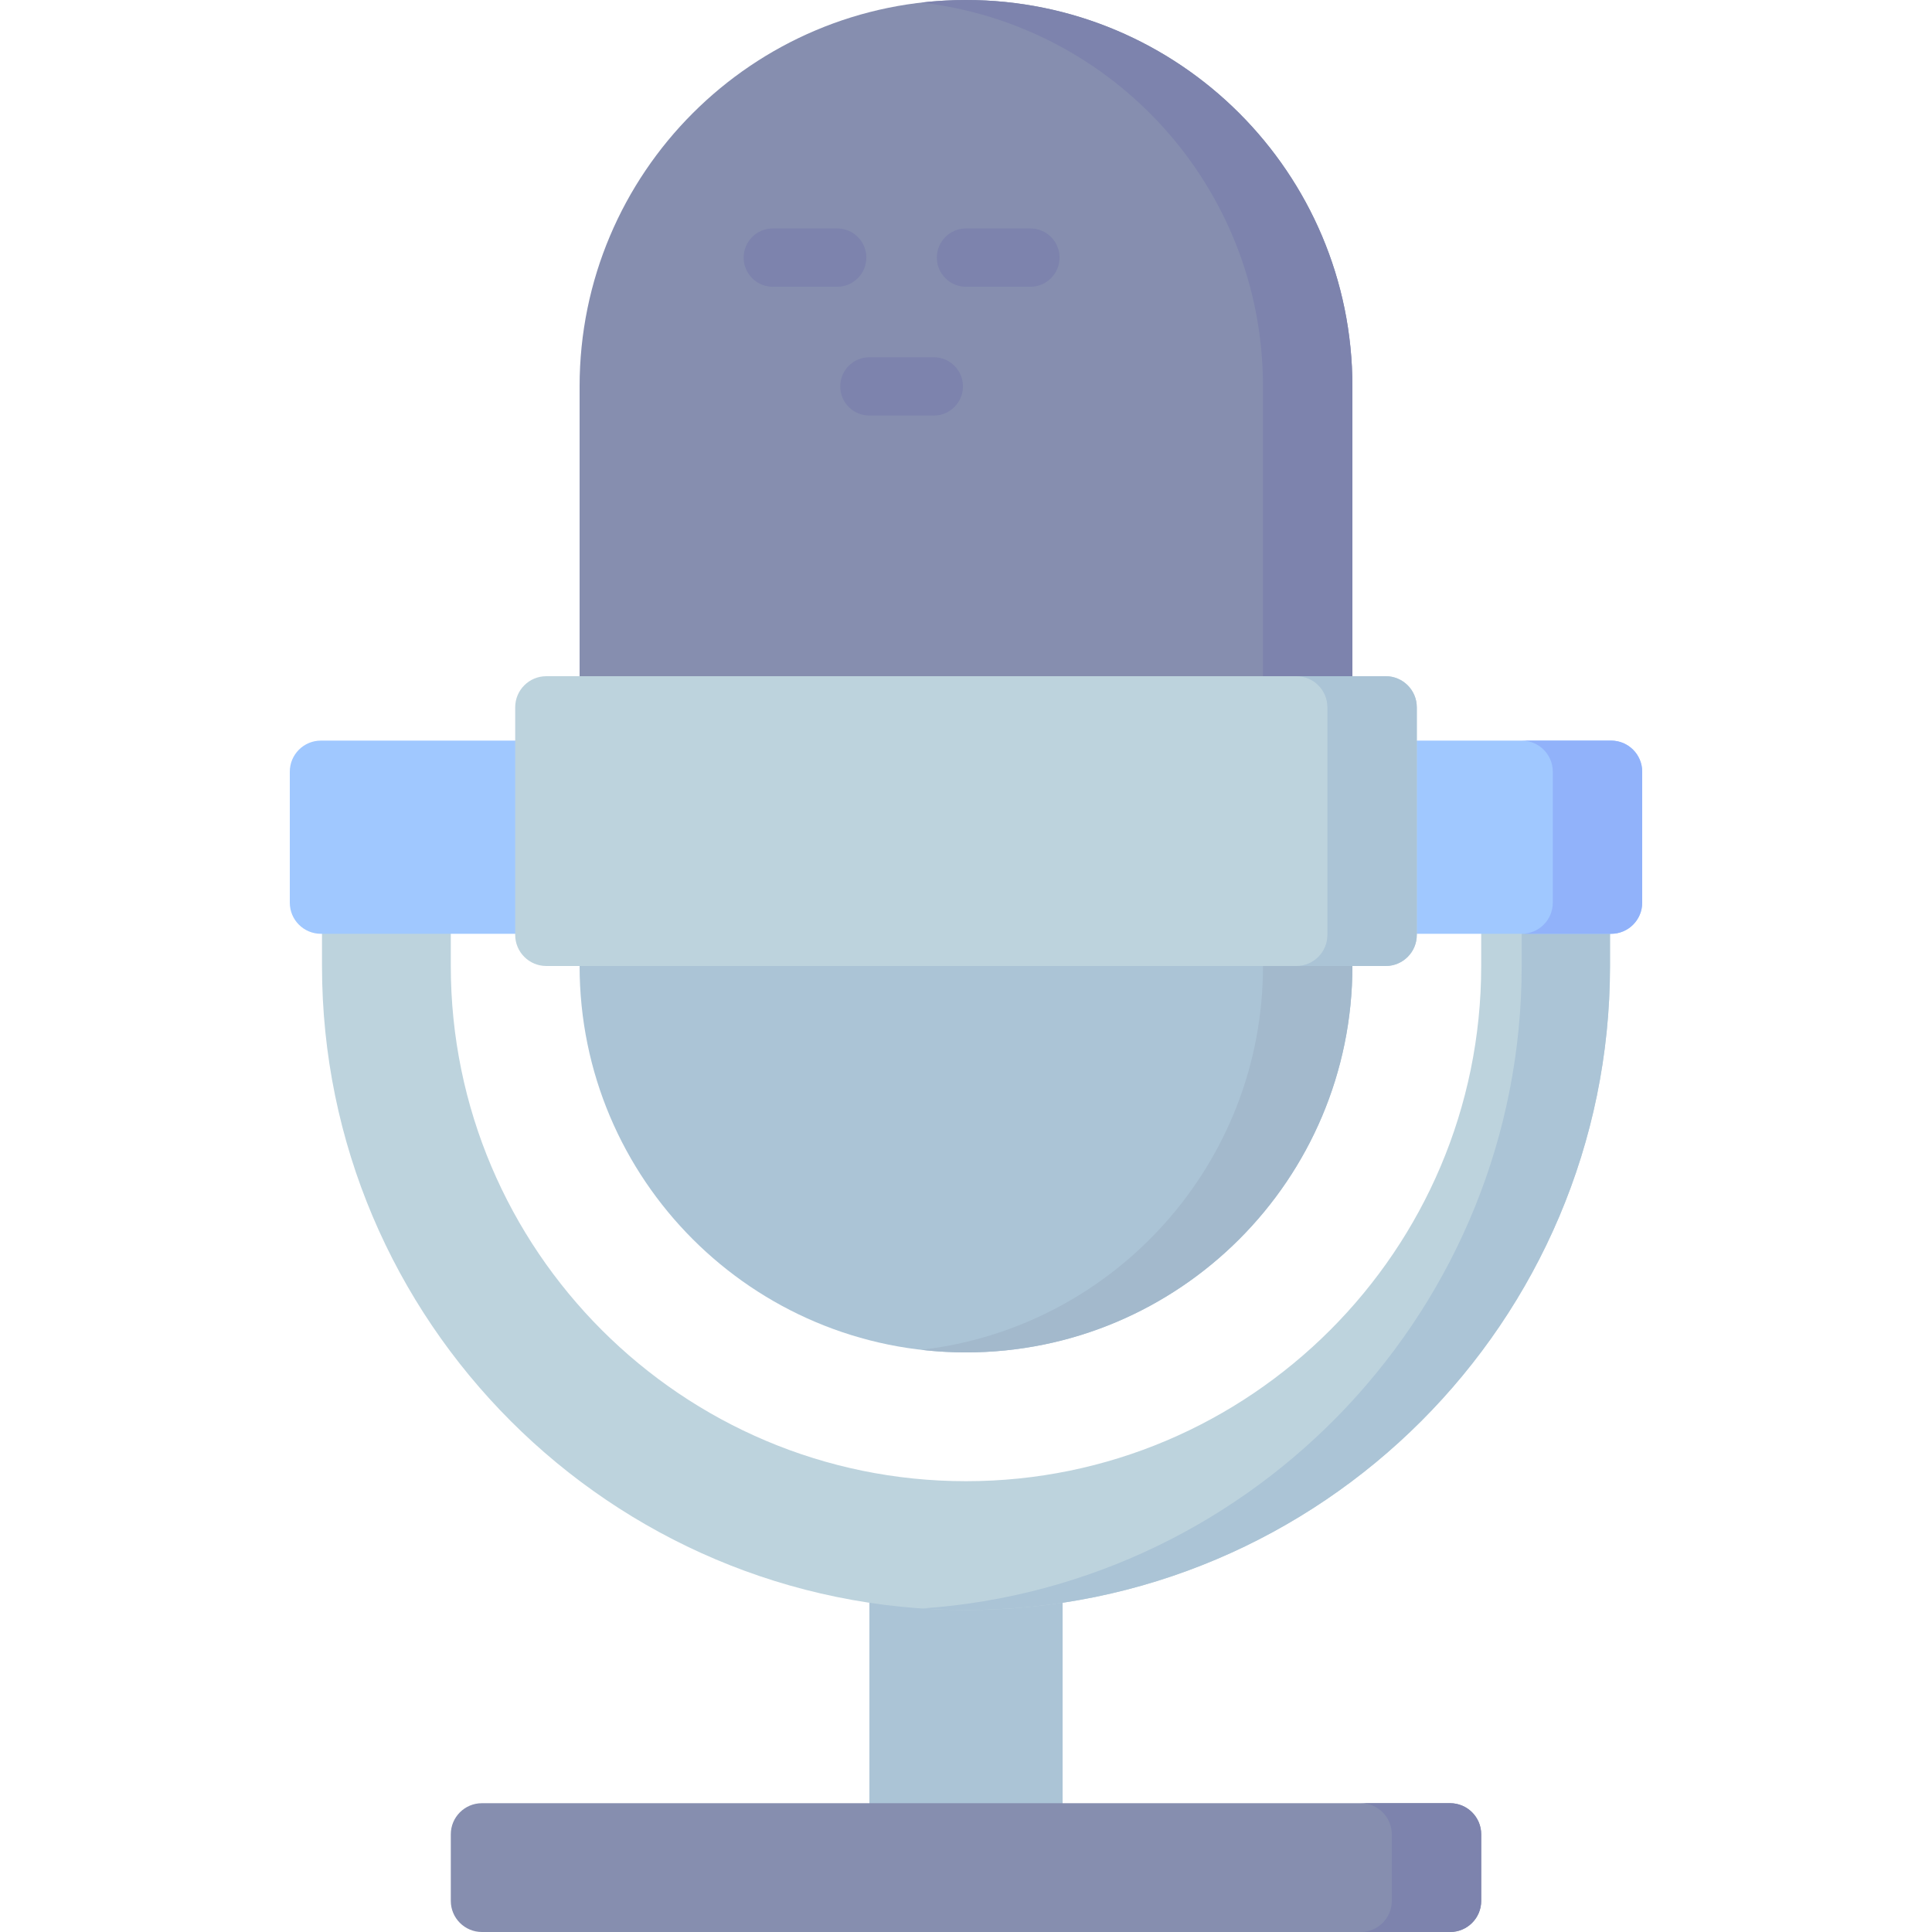
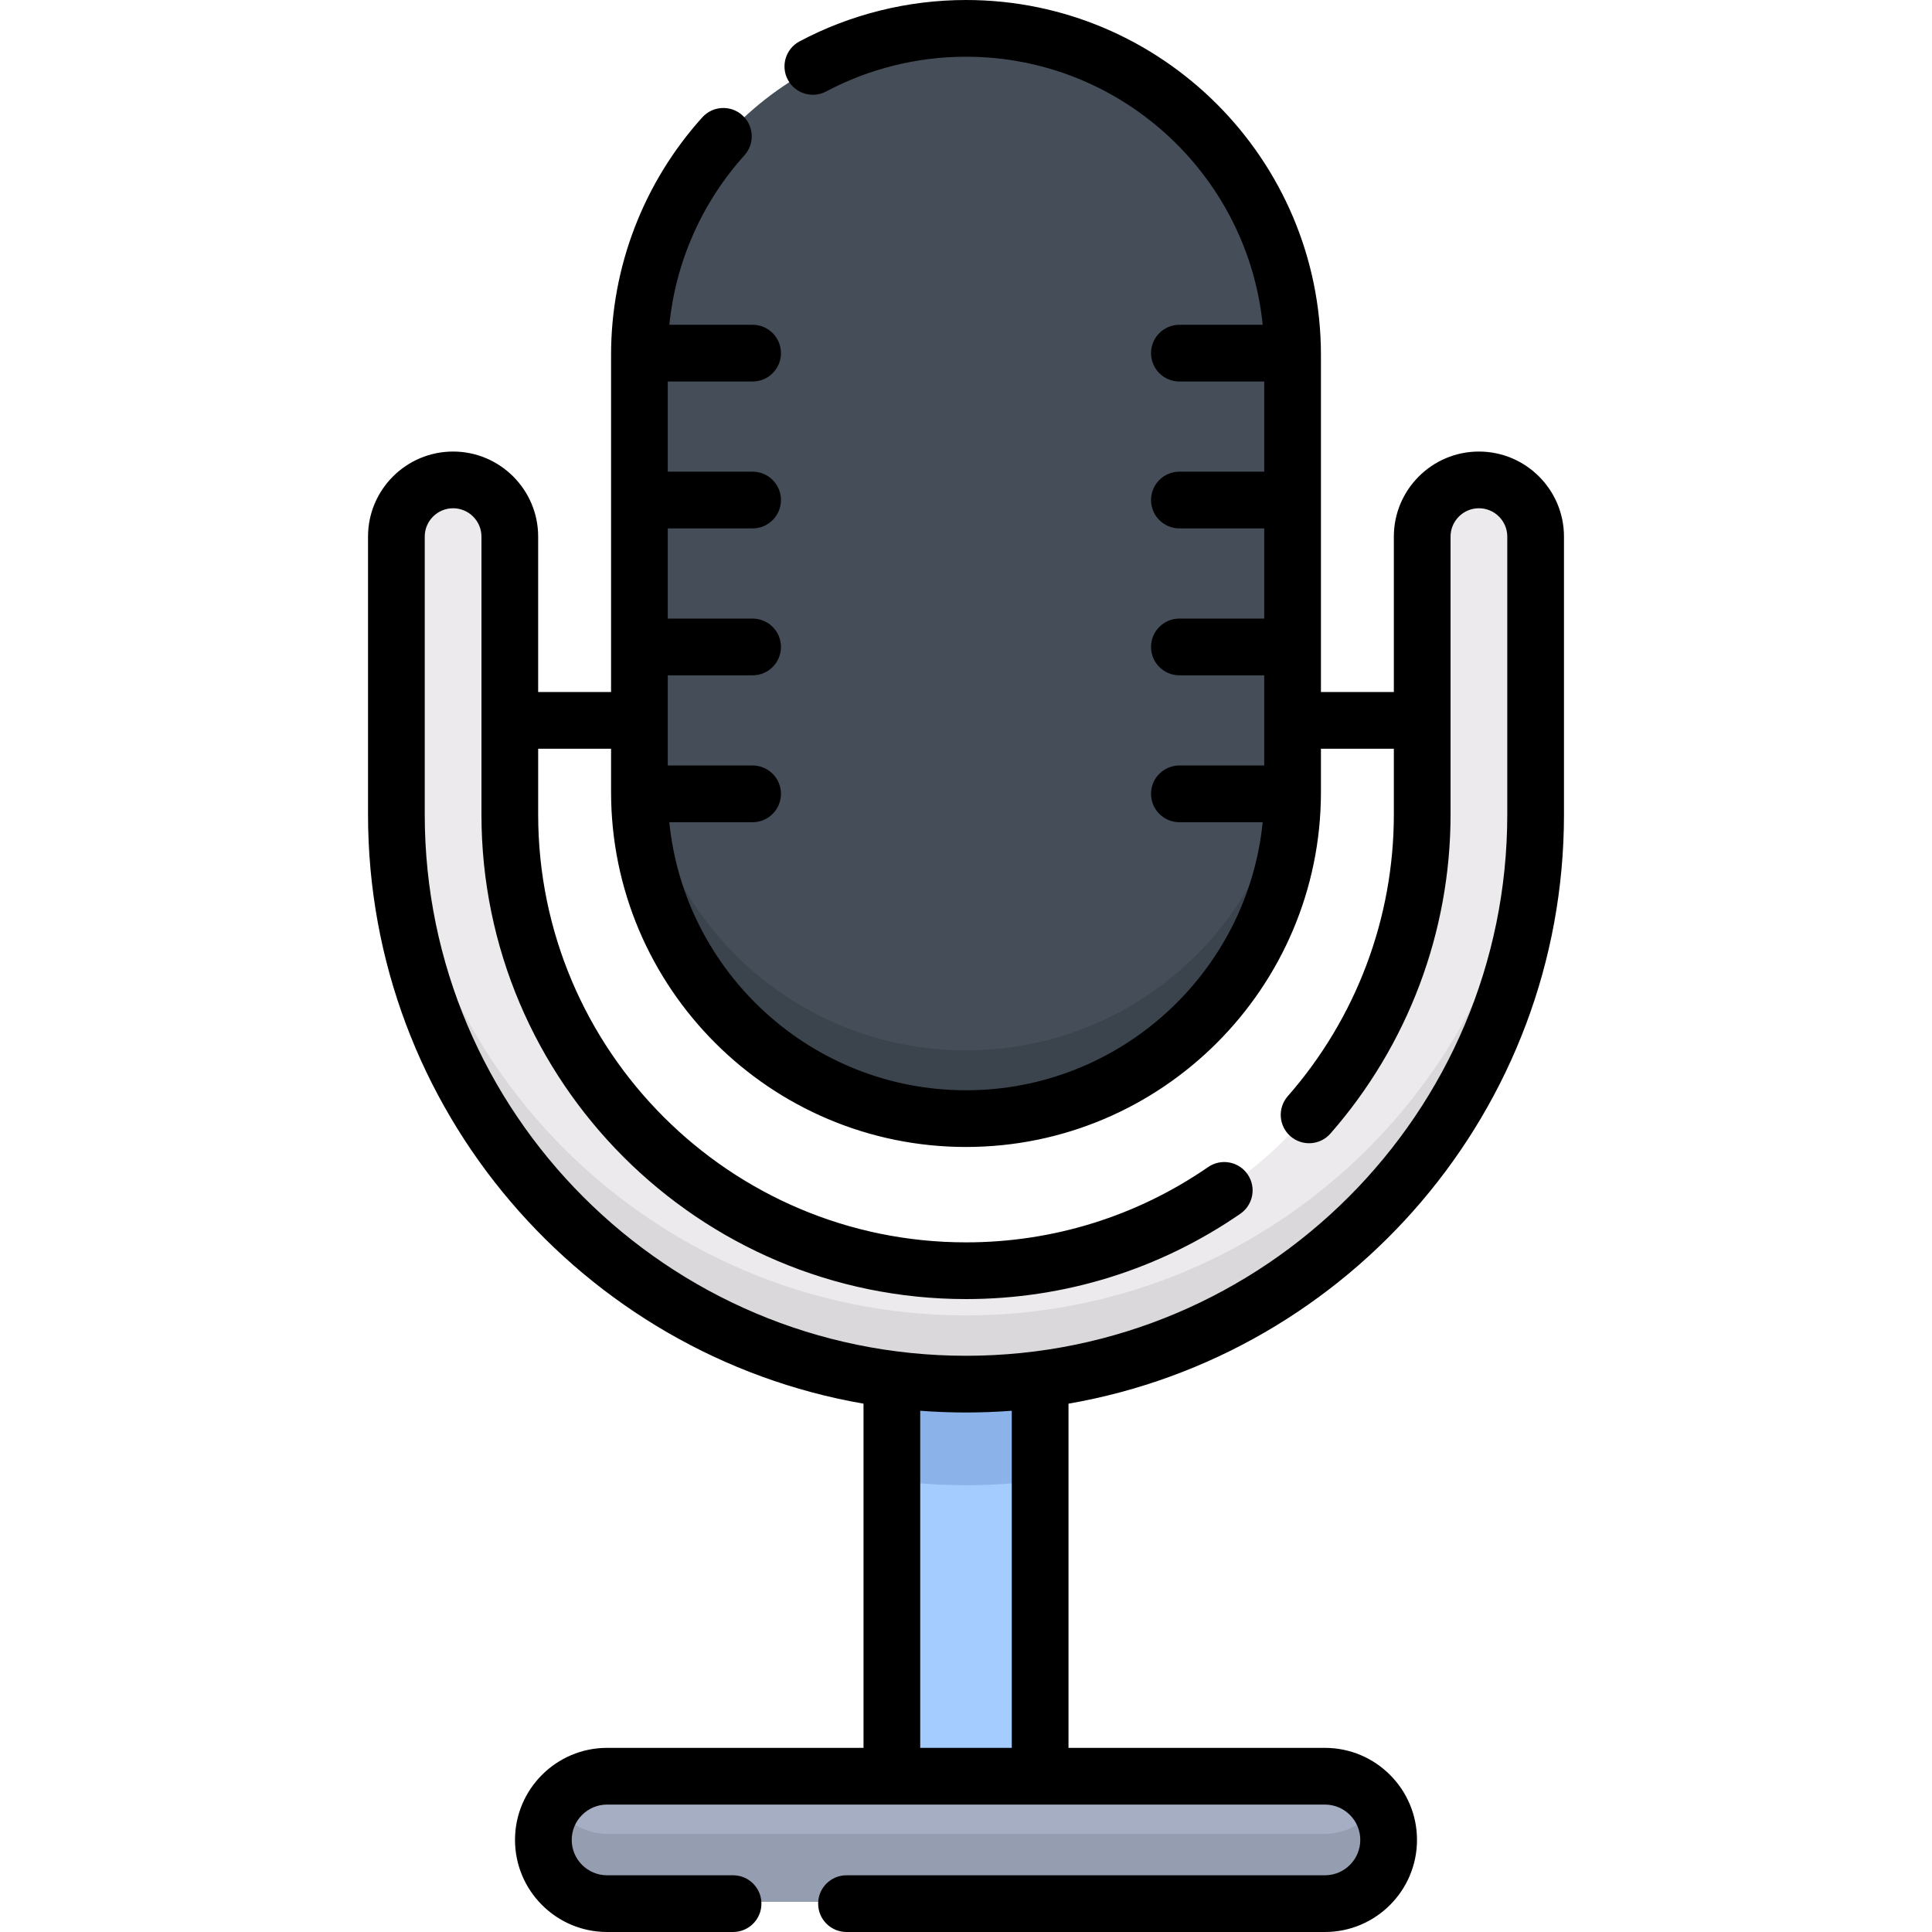
- <svg xmlns="http://www.w3.org/2000/svg" id="Capa_1" enable-background="new 0 0 497 497" height="512" viewBox="0 0 497 497" width="512">
+ <svg xmlns="http://www.w3.org/2000/svg" id="Capa_1" enable-background="new 0 0 512 512" height="512" viewBox="0 0 512 512" width="512">
  <g>
-     <path d="m223.65 397.833h49.7v82.367h-49.7z" fill="#abc4d6" />
    <g>
-       <path d="m149.1 248.5c0 54.897 44.503 99.4 99.4 99.4s99.4-44.503 99.4-99.4v-18.5h-198.8z" fill="#abc4d6" />
-       <path d="m324.9 230v18.5c0 51.007-38.421 93.033-87.9 98.734 3.774.435 7.61.666 11.5.666 54.897 0 99.4-44.503 99.4-99.4v-18.5z" fill="#a3b9cc" />
-       <path d="m149.1 178.95v-79.55c0-54.897 44.503-99.4 99.4-99.4s99.4 44.503 99.4 99.4v79.551z" fill="#868eaf" />
-       <g>
-         <g>
-           <path d="m240.217 106.9h-16.567c-4.142 0-7.5-3.358-7.5-7.5s3.358-7.5 7.5-7.5h16.567c4.142 0 7.5 3.358 7.5 7.5s-3.358 7.5-7.5 7.5z" fill="#7d83ad" />
-         </g>
-       </g>
-       <g>
-         <g>
-           <path d="m215.367 73.767h-16.567c-4.142 0-7.5-3.358-7.5-7.5s3.358-7.5 7.5-7.5h16.567c4.142 0 7.5 3.358 7.5 7.5s-3.358 7.5-7.5 7.5z" fill="#7d83ad" />
-         </g>
-       </g>
-       <g>
-         <g>
-           <path d="m265.067 73.767h-16.567c-4.142 0-7.5-3.358-7.5-7.5s3.358-7.5 7.5-7.5h16.567c4.142 0 7.5 3.358 7.5 7.5s-3.358 7.5-7.5 7.5z" fill="#7d83ad" />
-         </g>
-       </g>
-       <path d="m414.167 248.5c0 91.349-74.318 165.667-165.667 165.667s-165.667-74.318-165.667-165.667v-13.283h33.133v13.283c0 73.079 59.454 132.533 132.533 132.533s132.534-59.454 132.534-132.533v-13.283h33.133v13.283z" fill="#bdd3dd" />
-       <g>
-         <path d="m391.45 235.217v13.283c0 87.531-68.238 159.413-154.308 165.27 3.755.255 7.54.397 11.358.397 91.349 0 165.667-74.317 165.667-165.667v-13.283z" fill="#abc4d6" />
-       </g>
-       <path d="m414.45 240.217c4.418 0 8-3.582 8-8v-33.699c0-4.418-3.582-8-8-8h-331.9c-4.418 0-8 3.582-8 8v33.699c0 4.418 3.582 8 8 8z" fill="#a0c8ff" />
-       <path d="m248.5 0c-3.89 0-7.726.231-11.5.666 49.479 5.701 87.9 47.727 87.9 98.734v79.551h23v-79.551c0-54.897-44.503-99.4-99.4-99.4z" fill="#7d83ad" />
-       <path d="m356.467 248.5h-215.934c-4.418 0-8-3.582-8-8v-58.549c0-4.418 3.582-8 8-8h215.933c4.418 0 8 3.582 8 8v58.549c.001 4.418-3.581 8-7.999 8z" fill="#bdd3dd" />
-       <path d="m356.467 173.951h-23c4.418 0 8 3.582 8 8v58.549c0 4.418-3.582 8-8 8h23c4.418 0 8-3.582 8-8v-58.549c0-4.418-3.582-8-8-8z" fill="#abc4d6" />
-       <path d="m414.45 190.517h-23c4.418 0 8 3.582 8 8v33.699c0 4.418-3.582 8-8 8h23c4.418 0 8-3.582 8-8v-33.699c0-4.418-3.582-8-8-8z" fill="#91b2fa" />
+       <path d="m350.934 470.299h-189.868c-9.306 0-16.85 7.544-16.85 16.85 0 9.306 7.544 16.85 16.85 16.85h189.868c9.306 0 16.85-7.544 16.85-16.85 0-9.306-7.544-16.85-16.85-16.85z" fill="#a6aec4" />
+       <path d="m350.934 486h-189.868c-5.993 0-11.241-3.138-14.229-7.851-1.652 2.606-2.622 5.686-2.622 9 0 9.306 7.544 16.85 16.851 16.85h189.868c9.306 0 16.85-7.544 16.85-16.85 0-3.314-.97-6.394-2.622-9-2.987 4.713-8.235 7.851-14.228 7.851z" fill="#959db0" />
+       <path d="m256 366.596c-6.644 0-13.188-.437-19.608-1.275v104.979h39.216v-104.98c-6.42.838-12.964 1.276-19.608 1.276z" fill="#a4ccff" />
+       <path d="m256 366.596c-6.644 0-13.189-.437-19.608-1.275v27c6.419.838 12.964 1.275 19.608 1.275s13.189-.437 19.608-1.275v-27c-6.419.837-12.964 1.275-19.608 1.275z" fill="#8bb3ea" />
+       <path d="m256 366.596c-83.075 0-150.661-67.586-150.661-150.66v-73.504c0-8.284 6.716-15 15-15s15 6.716 15 15v73.504c0 66.532 54.128 120.66 120.66 120.66 66.533 0 120.661-54.128 120.661-120.66v-73.504c0-8.284 6.716-15 15-15s15 6.716 15 15v73.504c.001 83.074-67.585 150.66-150.66 150.66z" fill="#eceaec" />
+       <path d="m256 348.596c-83.075 0-150.661-67.586-150.661-150.66v18c0 83.074 67.586 150.66 150.661 150.66s150.661-67.586 150.661-150.66v-18c0 83.074-67.586 150.66-150.661 150.66z" fill="#dad8db" />
+       <path d="m256 296.367c-47.705 0-86.378-38.673-86.378-86.378v-115.611c0-47.705 38.673-86.378 86.378-86.378 47.705 0 86.378 38.673 86.378 86.378v115.612c0 47.705-38.673 86.377-86.378 86.377z" fill="#454d58" />
+       <path d="m256 278.367c-47.705 0-86.378-38.673-86.378-86.378v18c0 47.705 38.673 86.378 86.378 86.378 47.705 0 86.378-38.673 86.378-86.378v-18c0 47.706-38.673 86.378-86.378 86.378z" fill="#3b434d" />
    </g>
-     <path d="m373.033 497h-249.066c-4.418 0-8-3.582-8-8v-17.133c0-4.418 3.582-8 8-8h249.067c4.418 0 8 3.582 8 8v17.133c-.001 4.418-3.582 8-8.001 8z" fill="#868eaf" />
-     <path d="m373.033 463.867h-23c4.418 0 8 3.582 8 8v17.133c0 4.418-3.582 8-8 8h23c4.418 0 8-3.582 8-8v-17.133c0-4.419-3.581-8-8-8z" fill="#7d83ad" />
+     <path d="m414.47 215.857v-73.648c0-12.43-10.113-22.544-22.544-22.544s-22.544 10.114-22.544 22.544v41.187h-19.32v-89.334c0-51.866-42.196-94.062-94.062-94.062-15.372 0-30.627 3.793-44.115 10.968-3.663 1.949-5.054 6.499-3.105 10.163 1.948 3.662 6.497 5.058 10.163 3.105 11.323-6.022 24.137-9.206 37.057-9.206 40.881 0 74.611 31.202 78.629 71.042h-22.077c-4.151 0-7.515 3.364-7.515 7.515s3.364 7.515 7.515 7.515h22.48v23.9h-22.48c-4.151 0-7.515 3.364-7.515 7.515s3.364 7.515 7.515 7.515h22.48v23.901h-22.48c-4.151 0-7.515 3.364-7.515 7.515s3.364 7.515 7.515 7.515h22.48v23.9h-22.48c-4.151 0-7.515 3.364-7.515 7.515s3.364 7.515 7.515 7.515h22.077c-4.019 39.839-37.748 71.041-78.629 71.041s-74.611-31.202-78.629-71.041h22.077c4.151 0 7.515-3.364 7.515-7.515s-3.364-7.515-7.515-7.515h-22.48v-23.9h22.48c4.151 0 7.515-3.364 7.515-7.515s-3.364-7.515-7.515-7.515h-22.48v-23.903h22.48c4.151 0 7.515-3.364 7.515-7.515s-3.364-7.515-7.515-7.515h-22.48v-23.9h22.48c4.151 0 7.515-3.364 7.515-7.515s-3.364-7.515-7.515-7.515h-22.065c1.684-16.655 8.592-32.367 19.896-44.906 2.779-3.082 2.533-7.834-.55-10.613-3.081-2.78-7.835-2.533-10.613.55-15.592 17.295-24.178 39.654-24.178 62.959v89.335h-19.32v-41.187c0-12.43-10.113-22.544-22.544-22.544s-22.544 10.114-22.544 22.544v73.648c0 78.122 56.824 143.213 131.309 156.132v91.215h-67.959c-13.453 0-24.398 10.945-24.398 24.398s10.945 24.397 24.398 24.397h33.392c4.151 0 7.515-3.364 7.515-7.515s-3.364-7.515-7.515-7.515h-33.392c-5.166 0-9.369-4.203-9.369-9.369 0-5.165 4.203-9.368 9.369-9.368h190.239c5.166 0 9.369 4.203 9.369 9.369 0 5.165-4.203 9.368-9.369 9.368h-126.787c-4.151 0-7.515 3.364-7.515 7.515s3.364 7.515 7.515 7.515h126.788c13.453 0 24.398-10.945 24.398-24.398s-10.945-24.397-24.398-24.397h-67.958v-91.215c74.484-12.918 131.308-78.01 131.308-156.131zm-301.91 0v-73.648c0-4.144 3.371-7.515 7.515-7.515s7.515 3.371 7.515 7.515v73.648c0 70.806 57.605 128.411 128.411 128.411 26.102 0 51.243-7.819 72.704-22.612 3.418-2.356 4.279-7.035 1.923-10.452-2.353-3.417-7.034-4.281-10.451-1.923-18.943 13.056-41.135 19.957-64.176 19.957-62.519 0-113.382-50.863-113.382-113.382v-17.432h19.32v11.474c0 51.866 42.196 94.062 94.062 94.062s94.062-42.196 94.062-94.062v-11.474h19.32v17.432c0 27.456-9.983 53.966-28.11 74.646-2.736 3.12-2.424 7.868.698 10.604 3.119 2.737 7.868 2.424 10.604-.698 20.531-23.422 31.838-53.449 31.838-84.552v-73.648c0-4.144 3.371-7.515 7.515-7.515s7.515 3.371 7.515 7.515v73.648c0 79.093-64.347 143.44-143.44 143.44s-143.443-64.346-143.443-143.439zm155.572 247.347h-24.263v-89.338c4.005.305 8.05.46 12.131.46 4.082 0 8.127-.156 12.132-.46z" />
  </g>
</svg>
